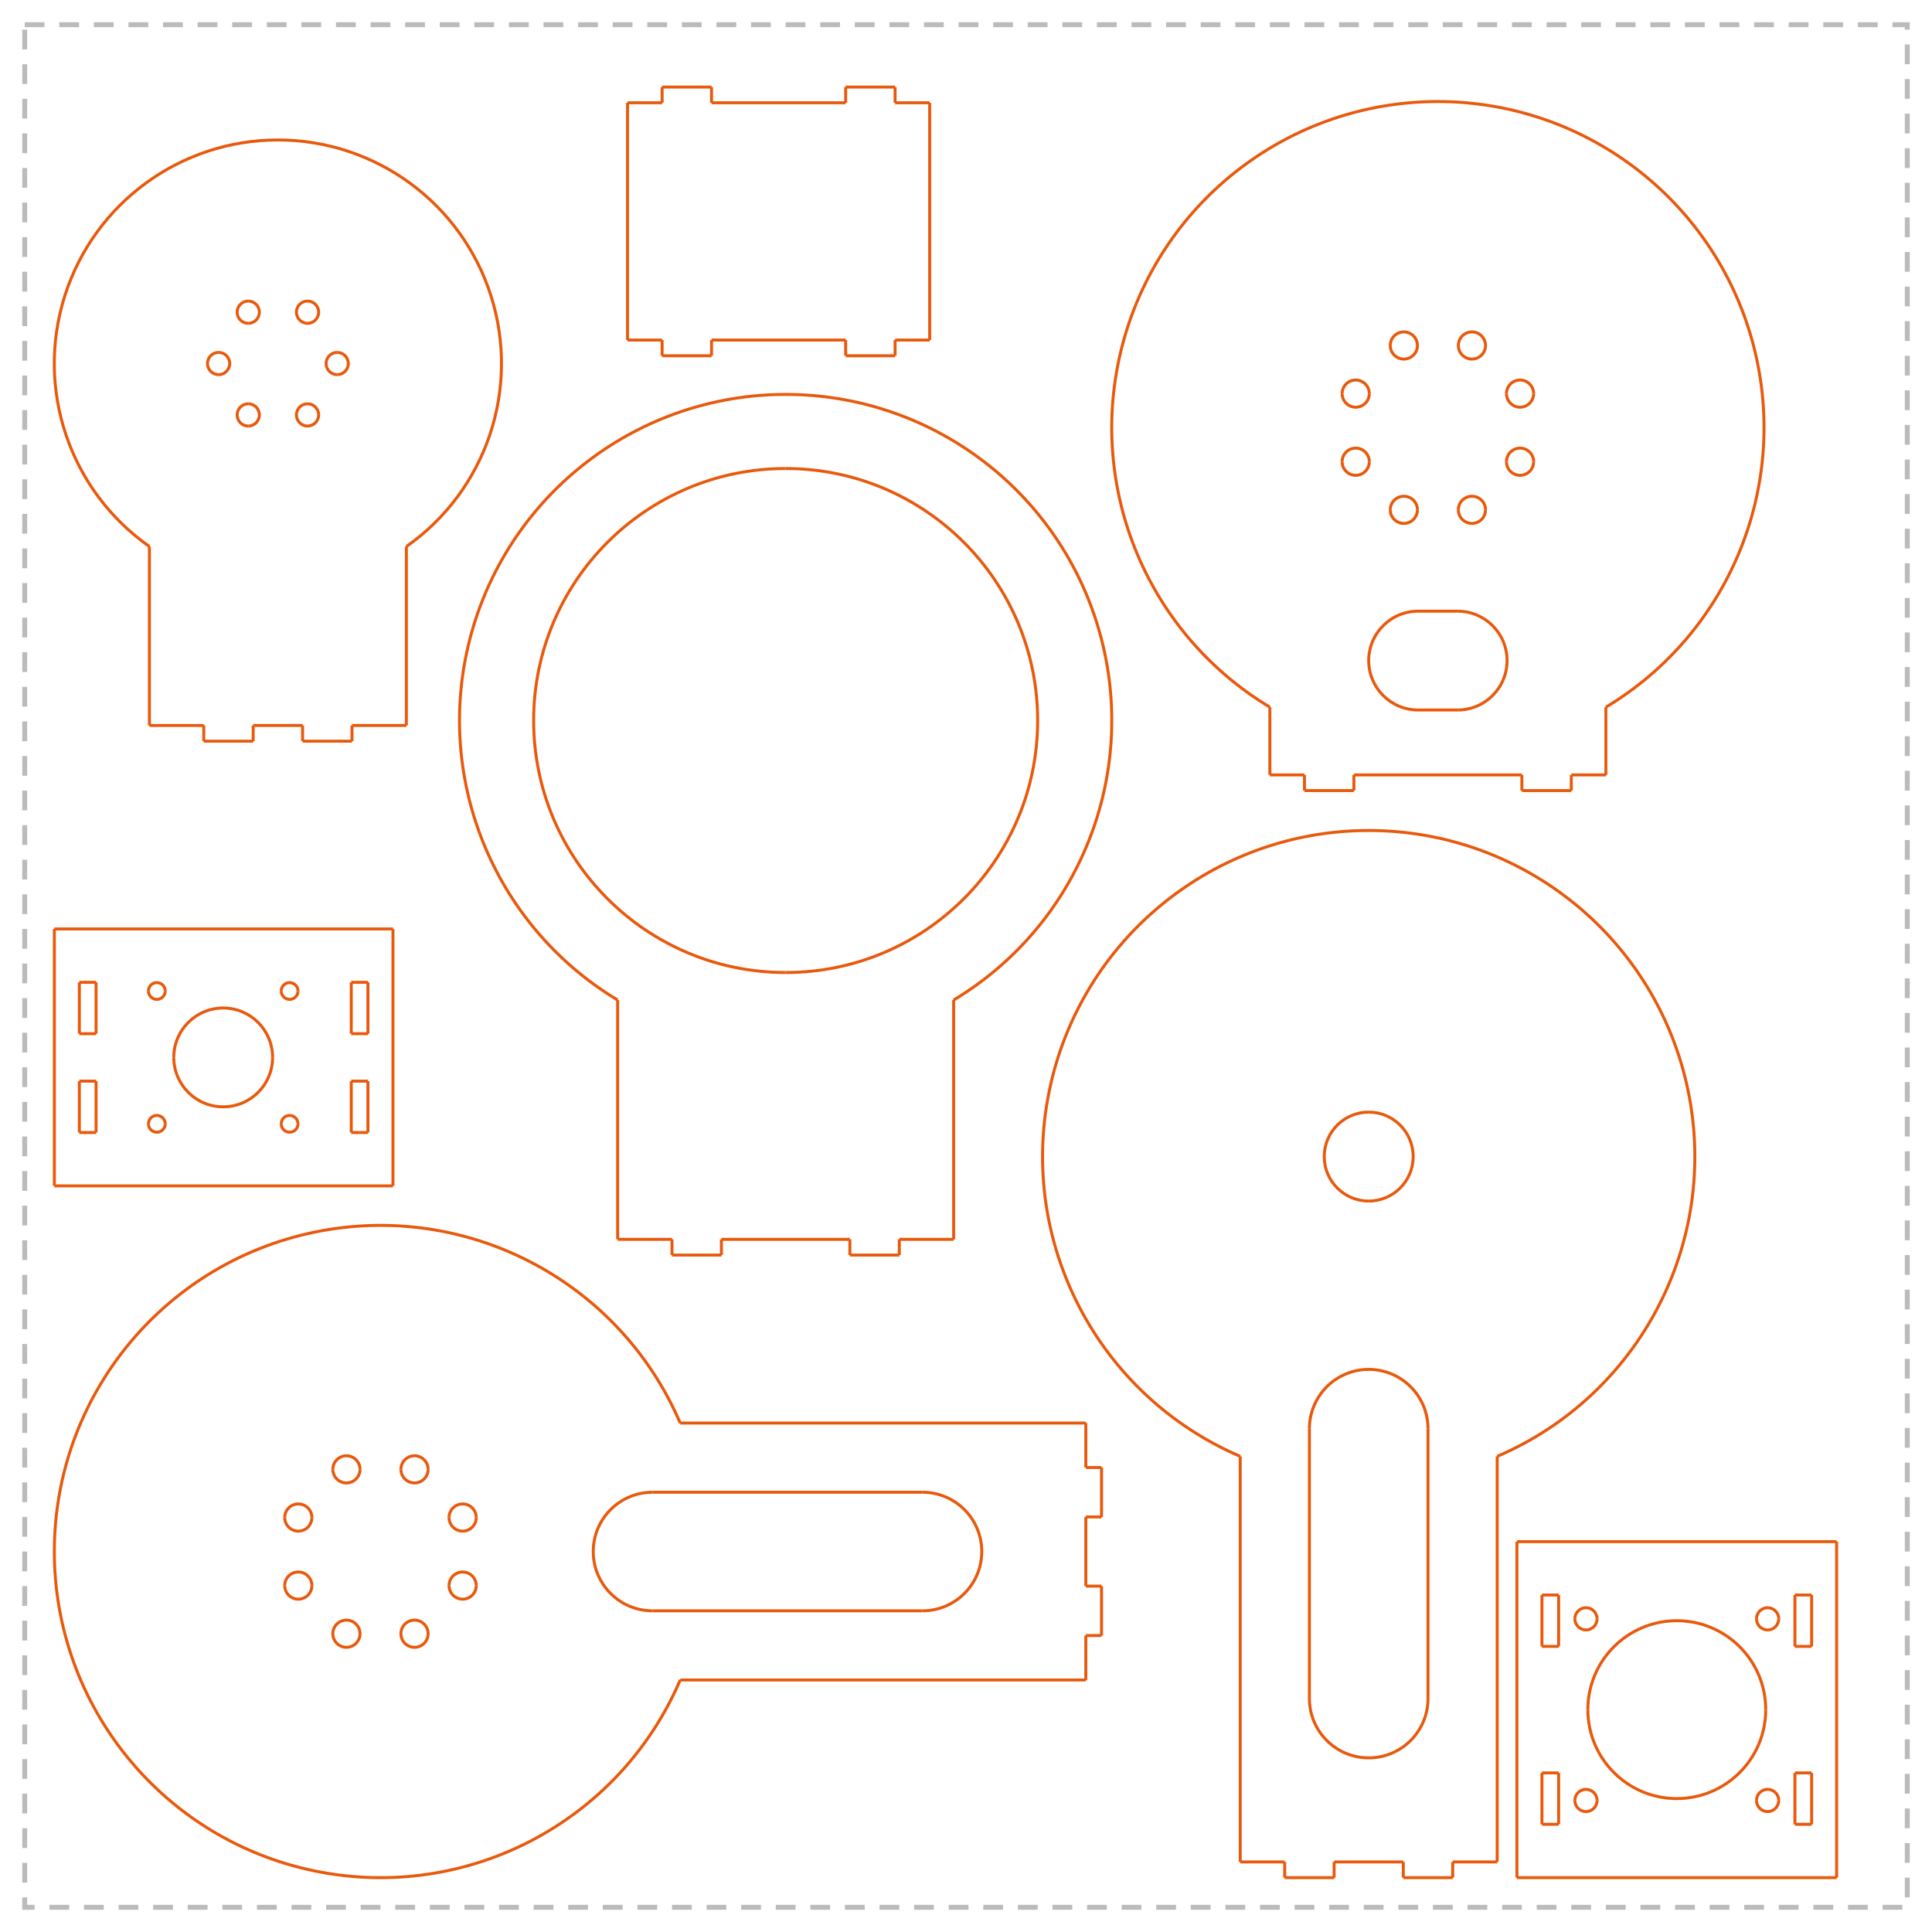
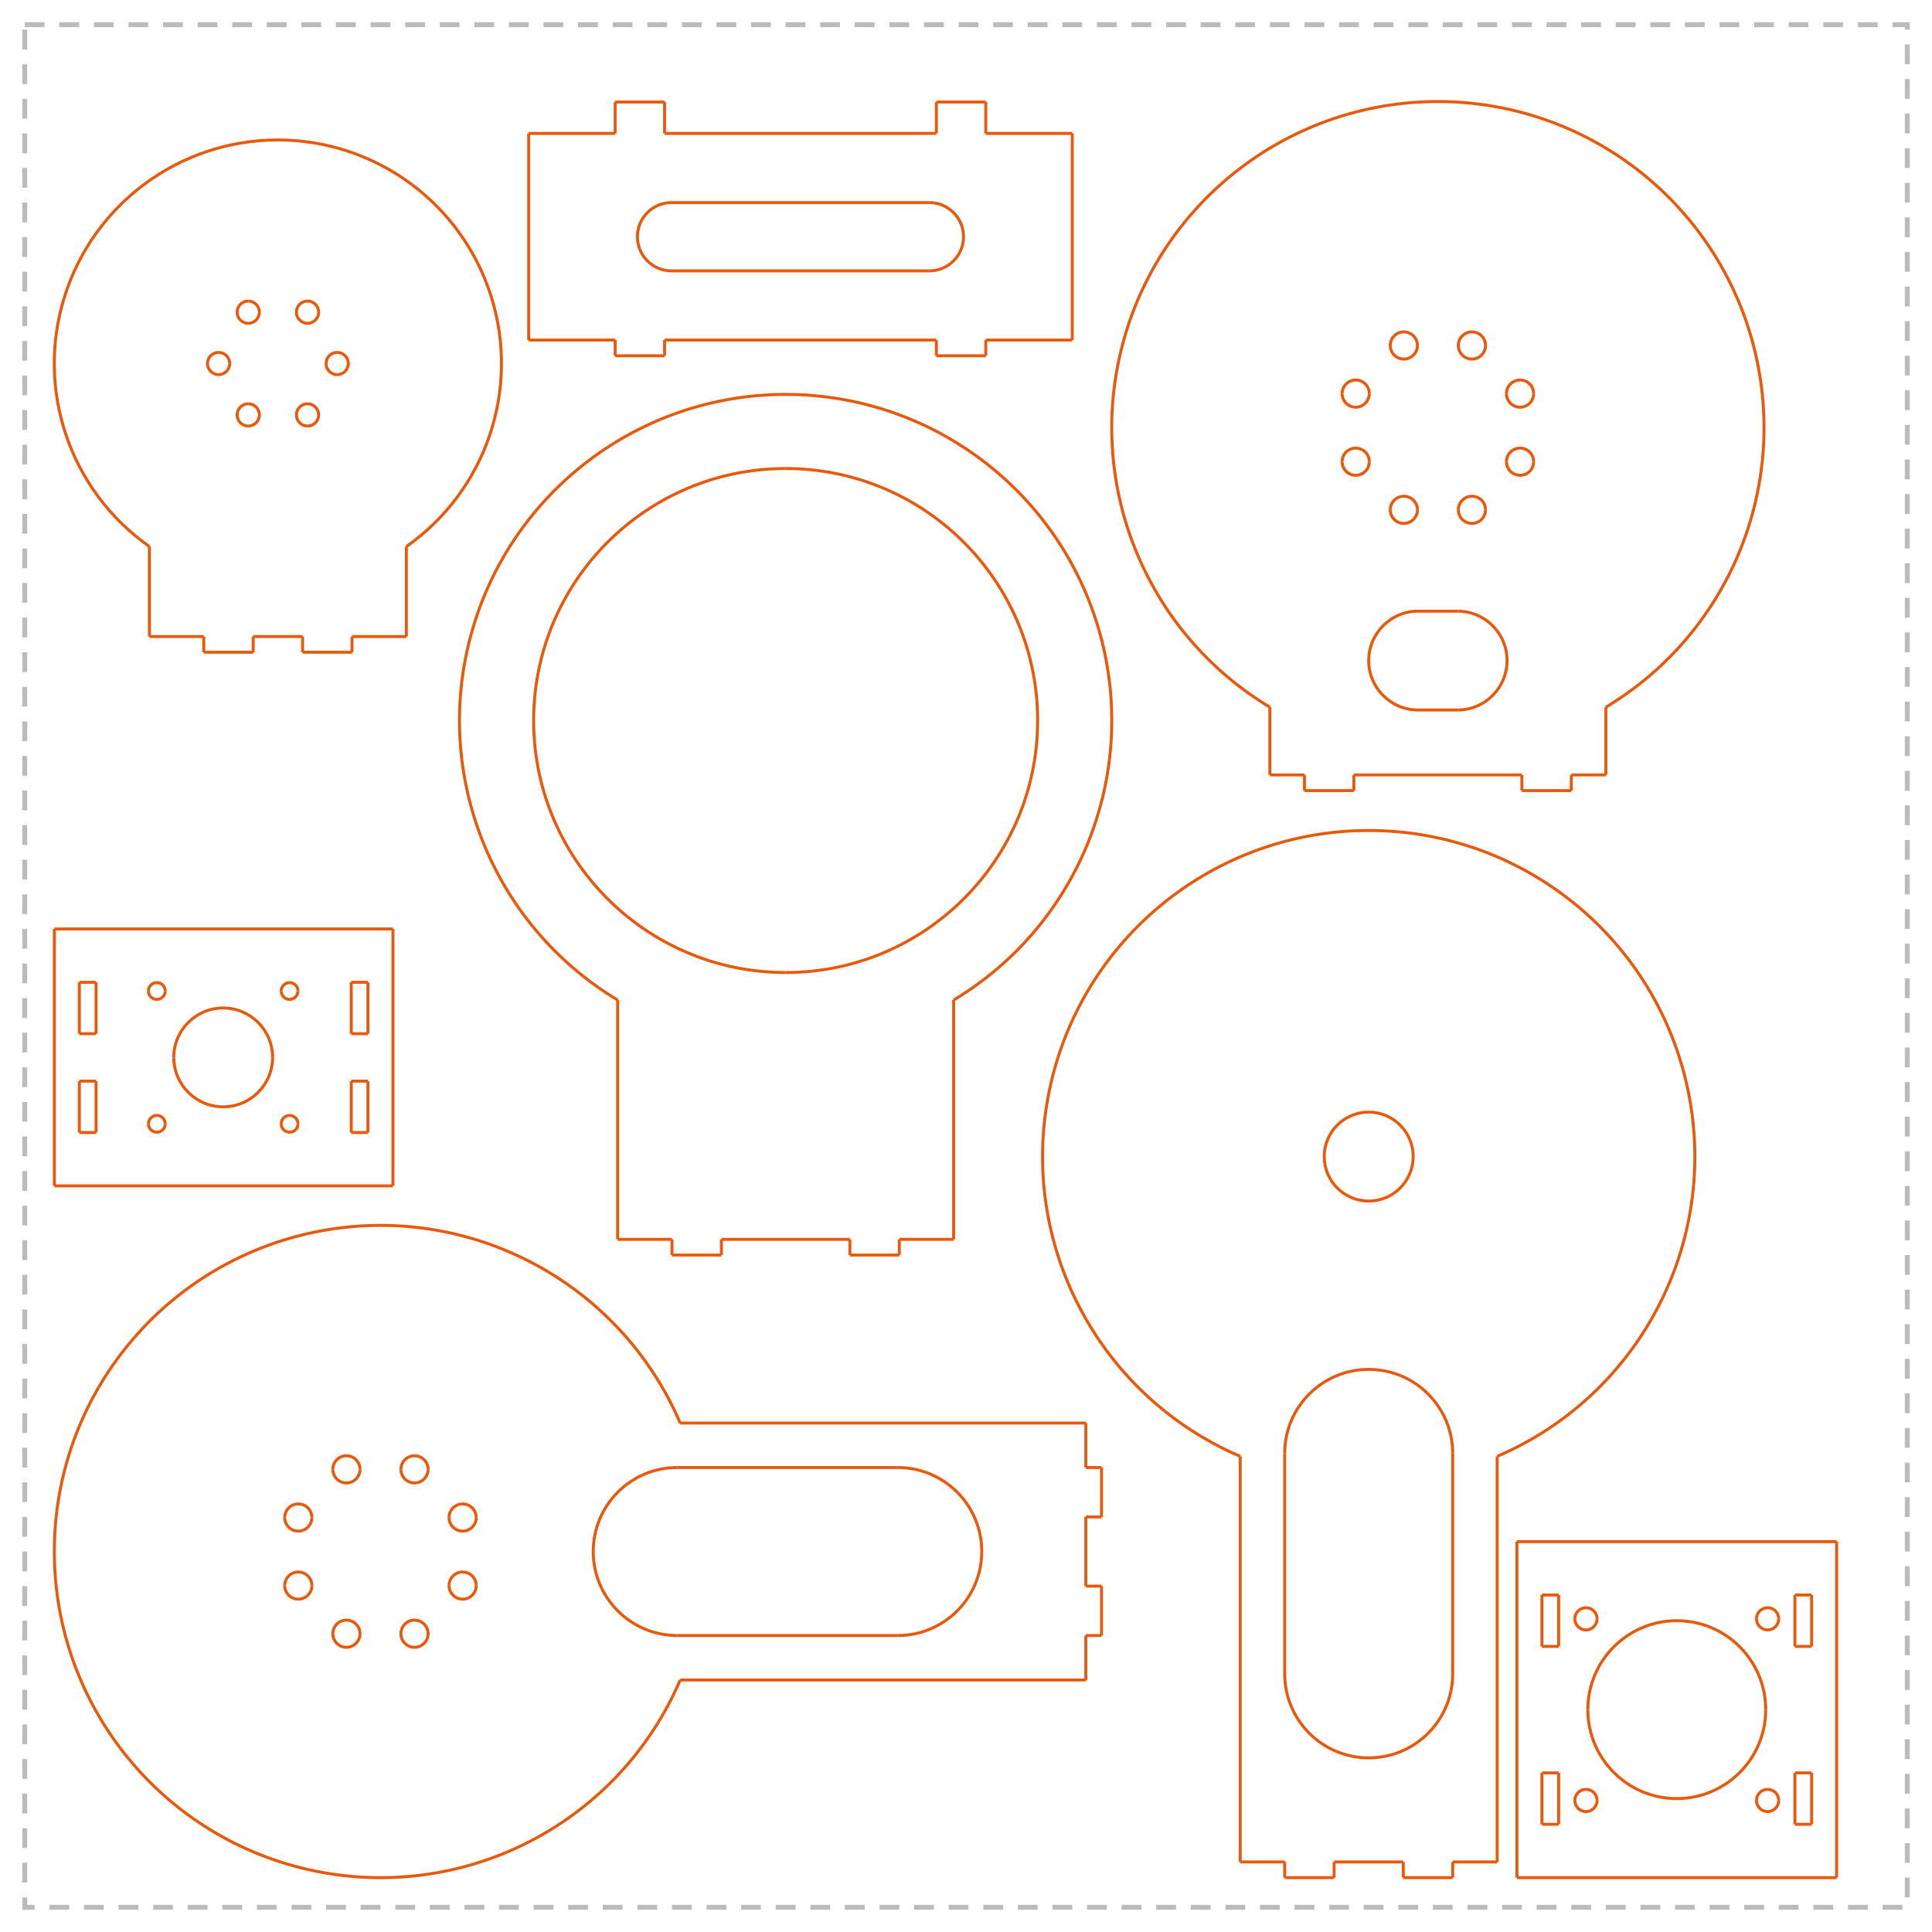
<svg xmlns="http://www.w3.org/2000/svg" viewBox="-5 -5 391 391" width="391mm" height="391mm">
  <rect x="0" y="0" width="381" height="381" fill="none" stroke="#bbb" stroke-dasharray="4 3" />
  <g fill="none" stroke="#e8590c" stroke-width="0.6">
    <line x1="214.75" y1="335.00" x2="214.75" y2="326.00" />
    <line x1="214.75" y1="326.00" x2="217.93" y2="326.00" />
    <line x1="217.93" y1="326.00" x2="217.93" y2="316.00" />
    <line x1="217.93" y1="316.00" x2="214.75" y2="316.00" />
    <line x1="214.75" y1="316.00" x2="214.75" y2="302.00" />
    <line x1="214.75" y1="302.00" x2="217.93" y2="302.00" />
    <line x1="217.93" y1="302.00" x2="217.93" y2="292.00" />
    <line x1="217.93" y1="292.00" x2="214.75" y2="292.00" />
    <line x1="214.75" y1="292.00" x2="214.75" y2="283.00" />
    <line x1="214.75" y1="283.00" x2="132.66" y2="283.00" />
    <path d="M 132.66 283.00 A 66.00 66.00 0 1 0 132.66 335.00" />
    <line x1="132.66" y1="335.00" x2="214.75" y2="335.00" />
-     <line x1="127.06" y1="297.00" x2="181.69" y2="297.00" />
-     <path d="M 181.69 297.00 A 12.00 12.00 0 0 1 181.69 321.00" />
-     <line x1="181.69" y1="321.00" x2="127.06" y2="321.00" />
-     <path d="M 127.06 321.00 A 12.00 12.00 0 0 1 127.06 297.00" />
+     <line x1="132.06" y1="292.00" x2="176.69" y2="292.00" />
+     <path d="M 176.69 292.00 A 17.00 17.00 0 0 1 176.69 326.00" />
+     <line x1="176.69" y1="326.00" x2="132.06" y2="326.00" />
+     <path d="M 132.06 326.00 A 17.00 17.00 0 0 1 132.06 292.00" />
    <path d="M 91.38 302.12 A 2.75 2.75 0 0 0 85.88 302.12" />
    <path d="M 85.88 302.12 A 2.75 2.75 0 0 0 91.38 302.12" />
    <path d="M 81.64 292.37 A 2.75 2.75 0 0 0 76.14 292.37" />
    <path d="M 76.14 292.37 A 2.75 2.75 0 0 0 81.64 292.37" />
    <path d="M 67.86 292.37 A 2.75 2.75 0 0 0 62.36 292.37" />
    <path d="M 62.36 292.37 A 2.75 2.75 0 0 0 67.86 292.37" />
    <path d="M 58.12 302.12 A 2.75 2.75 0 0 0 52.62 302.12" />
    <path d="M 52.62 302.12 A 2.75 2.75 0 0 0 58.12 302.12" />
    <path d="M 58.12 315.89 A 2.75 2.75 0 0 0 52.62 315.89" />
    <path d="M 52.62 315.89 A 2.75 2.75 0 0 0 58.12 315.89" />
    <path d="M 67.86 325.63 A 2.75 2.75 0 0 0 62.36 325.63" />
    <path d="M 62.36 325.63 A 2.75 2.75 0 0 0 67.86 325.63" />
    <path d="M 81.64 325.63 A 2.75 2.75 0 0 0 76.14 325.63" />
    <path d="M 76.14 325.63 A 2.75 2.75 0 0 0 81.64 325.63" />
    <path d="M 91.38 315.89 A 2.75 2.75 0 0 0 85.88 315.89" />
    <path d="M 85.88 315.89 A 2.75 2.75 0 0 0 91.38 315.89" />
    <line x1="246.00" y1="371.82" x2="255.00" y2="371.82" />
    <line x1="255.00" y1="371.82" x2="255.00" y2="375.00" />
    <line x1="255.00" y1="375.00" x2="265.00" y2="375.00" />
    <line x1="265.00" y1="375.00" x2="265.00" y2="371.82" />
    <line x1="265.00" y1="371.82" x2="279.00" y2="371.82" />
    <line x1="279.00" y1="371.82" x2="279.00" y2="375.00" />
    <line x1="279.00" y1="375.00" x2="289.00" y2="375.00" />
    <line x1="289.00" y1="375.00" x2="289.00" y2="371.82" />
    <line x1="289.00" y1="371.82" x2="298.00" y2="371.82" />
    <line x1="298.00" y1="371.82" x2="298.00" y2="289.74" />
    <path d="M 298.00 289.74 A 66.00 66.00 0 1 0 246.00 289.74" />
    <line x1="246.00" y1="289.74" x2="246.00" y2="371.82" />
-     <line x1="284.00" y1="284.14" x2="284.00" y2="338.76" />
-     <path d="M 284.00 338.76 A 12.00 12.00 0 0 1 260.00 338.76" />
-     <line x1="260.00" y1="338.76" x2="260.00" y2="284.14" />
-     <path d="M 260.00 284.14 A 12.00 12.00 0 0 1 284.00 284.14" />
+     <line x1="289.00" y1="289.14" x2="289.00" y2="333.76" />
+     <path d="M 289.00 333.76 A 17.00 17.00 0 0 1 255.00 333.76" />
+     <line x1="255.00" y1="333.76" x2="255.00" y2="289.14" />
+     <path d="M 255.00 289.14 A 17.00 17.00 0 0 1 289.00 289.14" />
    <path d="M 272.00 238.07 A 9.00 9.00 0 0 0 272.00 220.07" />
    <path d="M 272.00 220.07 A 9.00 9.00 0 0 0 272.00 238.07" />
    <line x1="120.00" y1="245.82" x2="131.00" y2="245.82" />
    <line x1="131.00" y1="245.82" x2="131.00" y2="249.00" />
    <line x1="131.00" y1="249.00" x2="141.00" y2="249.00" />
    <line x1="141.00" y1="249.00" x2="141.00" y2="245.82" />
    <line x1="141.00" y1="245.82" x2="167.00" y2="245.82" />
    <line x1="167.00" y1="245.82" x2="167.00" y2="249.00" />
    <line x1="167.00" y1="249.00" x2="177.00" y2="249.00" />
    <line x1="177.00" y1="249.00" x2="177.00" y2="245.82" />
    <line x1="177.00" y1="245.82" x2="188.00" y2="245.82" />
    <line x1="188.00" y1="245.82" x2="188.00" y2="197.39" />
    <path d="M 188.00 197.39 A 66.00 66.00 0 1 0 120.00 197.39" />
    <line x1="120.00" y1="197.39" x2="120.00" y2="245.82" />
    <path d="M 154.00 191.82 A 51.00 51.00 0 0 0 154.00 89.82" />
    <path d="M 154.00 89.82 A 51.00 51.00 0 0 0 154.00 191.82" />
    <line x1="252.00" y1="151.83" x2="259.00" y2="151.83" />
    <line x1="259.00" y1="151.83" x2="259.00" y2="155.00" />
    <line x1="259.00" y1="155.00" x2="269.00" y2="155.00" />
    <line x1="269.00" y1="155.00" x2="269.00" y2="151.83" />
    <line x1="269.00" y1="151.83" x2="303.00" y2="151.83" />
    <line x1="303.00" y1="151.83" x2="303.00" y2="155.00" />
    <line x1="303.00" y1="155.00" x2="313.00" y2="155.00" />
    <line x1="313.00" y1="155.00" x2="313.00" y2="151.83" />
    <line x1="313.00" y1="151.83" x2="320.00" y2="151.83" />
    <line x1="320.00" y1="151.83" x2="320.00" y2="138.12" />
    <path d="M 320.00 138.12 A 66.00 66.00 0 1 0 252.00 138.12" />
    <line x1="252.00" y1="138.12" x2="252.00" y2="151.83" />
    <line x1="282.00" y1="118.69" x2="290.00" y2="118.69" />
    <path d="M 290.00 118.69 A 10.00 10.00 0 0 1 290.00 138.69" />
    <line x1="290.00" y1="138.69" x2="282.00" y2="138.69" />
    <path d="M 282.00 138.69 A 10.00 10.00 0 0 1 282.00 118.69" />
    <path d="M 305.38 74.66 A 2.75 2.75 0 0 0 299.88 74.66" />
    <path d="M 299.88 74.66 A 2.75 2.75 0 0 0 305.38 74.66" />
    <path d="M 295.64 64.92 A 2.75 2.75 0 0 0 290.14 64.92" />
    <path d="M 290.14 64.92 A 2.75 2.75 0 0 0 295.64 64.92" />
    <path d="M 281.86 64.92 A 2.75 2.75 0 0 0 276.36 64.92" />
    <path d="M 276.36 64.92 A 2.75 2.75 0 0 0 281.86 64.92" />
    <path d="M 272.12 74.66 A 2.75 2.75 0 0 0 266.62 74.66" />
    <path d="M 266.62 74.66 A 2.75 2.75 0 0 0 272.12 74.66" />
    <path d="M 272.12 88.44 A 2.75 2.75 0 0 0 266.62 88.44" />
    <path d="M 266.62 88.44 A 2.75 2.75 0 0 0 272.12 88.44" />
    <path d="M 281.86 98.18 A 2.75 2.75 0 0 0 276.36 98.18" />
    <path d="M 276.36 98.18 A 2.75 2.75 0 0 0 281.86 98.18" />
    <path d="M 295.64 98.18 A 2.75 2.75 0 0 0 290.14 98.18" />
    <path d="M 290.14 98.18 A 2.75 2.75 0 0 0 295.64 98.18" />
    <path d="M 305.38 88.44 A 2.75 2.75 0 0 0 299.88 88.44" />
    <path d="M 299.88 88.44 A 2.75 2.75 0 0 0 305.38 88.44" />
-     <line x1="25.24" y1="141.82" x2="36.24" y2="141.82" />
-     <line x1="36.24" y1="141.82" x2="36.24" y2="145.00" />
-     <line x1="36.24" y1="145.00" x2="46.24" y2="145.00" />
-     <line x1="46.24" y1="145.00" x2="46.24" y2="141.82" />
-     <line x1="46.24" y1="141.82" x2="56.24" y2="141.82" />
-     <line x1="56.24" y1="141.82" x2="56.24" y2="145.00" />
-     <line x1="56.24" y1="145.00" x2="66.24" y2="145.00" />
-     <line x1="66.24" y1="145.00" x2="66.24" y2="141.82" />
-     <line x1="66.24" y1="141.82" x2="77.24" y2="141.82" />
-     <line x1="77.24" y1="141.82" x2="77.24" y2="105.61" />
+     <line x1="25.24" y1="123.82" x2="36.24" y2="123.82" />
+     <line x1="36.24" y1="123.82" x2="36.24" y2="127.00" />
+     <line x1="36.24" y1="127.00" x2="46.24" y2="127.00" />
+     <line x1="46.24" y1="127.00" x2="46.24" y2="123.82" />
+     <line x1="46.24" y1="123.82" x2="56.24" y2="123.82" />
+     <line x1="56.24" y1="123.82" x2="56.24" y2="127.00" />
+     <line x1="56.24" y1="127.00" x2="66.24" y2="127.00" />
+     <line x1="66.24" y1="127.00" x2="66.24" y2="123.82" />
+     <line x1="66.24" y1="123.82" x2="77.24" y2="123.83" />
+     <line x1="77.24" y1="123.83" x2="77.24" y2="105.61" />
    <path d="M 77.24 105.61 A 45.25 45.25 0 1 0 25.24 105.61" />
-     <line x1="25.24" y1="105.61" x2="25.24" y2="141.82" />
+     <line x1="25.24" y1="105.61" x2="25.24" y2="123.82" />
    <path d="M 57.24 81.22 A 2.25 2.25 0 1 0 57.24 76.72" />
    <path d="M 57.24 76.72 A 2.25 2.25 0 0 0 57.24 81.22" />
    <path d="M 63.24 70.82 A 2.25 2.25 0 0 0 63.24 66.32" />
    <path d="M 63.24 66.32 A 2.25 2.25 0 0 0 63.24 70.82" />
    <path d="M 57.24 60.43 A 2.25 2.25 0 0 0 57.24 55.93" />
    <path d="M 57.24 55.93 A 2.25 2.25 0 0 0 57.24 60.43" />
    <path d="M 45.24 60.43 A 2.25 2.25 0 0 0 45.24 55.93" />
    <path d="M 45.24 55.93 A 2.25 2.25 0 0 0 45.24 60.43" />
    <path d="M 39.24 70.82 A 2.25 2.25 0 0 0 39.24 66.32" />
    <path d="M 39.24 66.32 A 2.25 2.25 0 0 0 39.24 70.82" />
    <path d="M 45.24 81.22 A 2.25 2.25 0 0 0 45.24 76.72" />
    <path d="M 45.24 76.72 A 2.25 2.25 0 0 0 45.24 81.22" />
+     <line x1="102.00" y1="63.82" x2="119.50" y2="63.82" />
+     <line x1="119.50" y1="63.82" x2="119.50" y2="67.00" />
+     <line x1="119.50" y1="67.00" x2="129.50" y2="67.00" />
+     <line x1="129.50" y1="67.00" x2="129.50" y2="63.82" />
+     <line x1="129.50" y1="63.82" x2="184.50" y2="63.82" />
+     <line x1="184.50" y1="63.82" x2="184.50" y2="67.00" />
+     <line x1="184.50" y1="67.00" x2="194.50" y2="67.00" />
+     <line x1="194.50" y1="67.00" x2="194.50" y2="63.82" />
+     <line x1="194.50" y1="63.82" x2="212.00" y2="63.82" />
+     <line x1="212.00" y1="63.82" x2="212.00" y2="22.00" />
+     <line x1="212.00" y1="22.00" x2="194.50" y2="22.00" />
+     <line x1="194.50" y1="22.00" x2="194.50" y2="15.65" />
+     <line x1="194.50" y1="15.65" x2="184.50" y2="15.65" />
+     <line x1="184.50" y1="15.65" x2="184.50" y2="22.00" />
+     <line x1="184.50" y1="22.00" x2="129.50" y2="22.00" />
+     <line x1="129.50" y1="22.00" x2="129.50" y2="15.65" />
+     <line x1="129.50" y1="15.65" x2="119.50" y2="15.65" />
+     <line x1="119.50" y1="15.65" x2="119.50" y2="22.00" />
+     <line x1="119.50" y1="22.00" x2="102.00" y2="22.00" />
+     <line x1="102.00" y1="22.00" x2="102.00" y2="63.82" />
+     <line x1="130.91" y1="36.00" x2="183.09" y2="36.00" />
+     <path d="M 183.09 36.00 A 6.91 6.91 0 0 1 183.09 49.82" />
+     <line x1="183.09" y1="49.82" x2="130.91" y2="49.82" />
+     <path d="M 130.91 49.82 A 6.91 6.91 0 0 1 130.91 36.00" />
    <line x1="302.00" y1="375.00" x2="366.70" y2="375.00" />
    <line x1="366.70" y1="375.00" x2="366.70" y2="307.00" />
    <line x1="366.70" y1="307.00" x2="302.00" y2="307.00" />
    <line x1="302.00" y1="307.00" x2="302.00" y2="375.00" />
    <path d="M 354.98 322.62 A 2.25 2.25 0 0 0 350.48 322.62" />
    <path d="M 350.48 322.62 A 2.25 2.25 0 0 0 354.98 322.62" />
    <path d="M 318.22 322.62 A 2.25 2.25 0 0 0 313.72 322.62" />
    <path d="M 313.72 322.62 A 2.25 2.25 0 0 0 318.22 322.62" />
    <path d="M 318.22 359.38 A 2.25 2.25 0 0 0 313.72 359.38" />
    <path d="M 313.72 359.38 A 2.25 2.25 0 0 0 318.22 359.38" />
    <path d="M 354.98 359.38 A 2.25 2.25 0 0 0 350.48 359.38" />
    <path d="M 350.48 359.38 A 2.25 2.25 0 0 0 354.98 359.38" />
    <path d="M 352.35 341.00 A 18.00 18.00 0 0 0 316.35 341.00" />
    <path d="M 316.35 341.00 A 18.00 18.00 0 0 0 352.35 341.00" />
    <line x1="358.26" y1="364.20" x2="361.64" y2="364.20" />
    <line x1="361.64" y1="364.20" x2="361.64" y2="353.80" />
    <line x1="361.64" y1="353.80" x2="358.26" y2="353.80" />
    <line x1="358.26" y1="353.80" x2="358.26" y2="364.20" />
    <line x1="358.26" y1="328.20" x2="361.64" y2="328.20" />
    <line x1="361.64" y1="328.20" x2="361.64" y2="317.80" />
    <line x1="361.64" y1="317.80" x2="358.26" y2="317.80" />
    <line x1="358.26" y1="317.80" x2="358.26" y2="328.20" />
    <line x1="307.06" y1="364.20" x2="310.44" y2="364.20" />
    <line x1="310.44" y1="364.20" x2="310.44" y2="353.80" />
    <line x1="310.44" y1="353.80" x2="307.06" y2="353.80" />
    <line x1="307.06" y1="353.80" x2="307.06" y2="364.20" />
    <line x1="307.06" y1="328.20" x2="310.44" y2="328.20" />
    <line x1="310.44" y1="328.20" x2="310.44" y2="317.80" />
    <line x1="310.44" y1="317.80" x2="307.06" y2="317.80" />
    <line x1="307.06" y1="317.80" x2="307.06" y2="328.20" />
    <line x1="6.00" y1="235.00" x2="74.53" y2="235.00" />
    <line x1="74.53" y1="235.00" x2="74.53" y2="183.00" />
    <line x1="74.53" y1="183.00" x2="6.00" y2="183.00" />
    <line x1="6.00" y1="183.00" x2="6.00" y2="235.00" />
    <path d="M 55.31 195.56 A 1.70 1.70 0 0 0 51.91 195.56" />
    <path d="M 51.91 195.56 A 1.70 1.70 0 0 0 55.31 195.56" />
    <path d="M 28.44 195.56 A 1.70 1.70 0 0 0 25.04 195.56" />
    <path d="M 25.04 195.56 A 1.70 1.70 0 0 0 28.44 195.56" />
    <path d="M 28.44 222.44 A 1.70 1.70 0 0 0 25.04 222.44" />
    <path d="M 25.04 222.44 A 1.70 1.70 0 0 0 28.44 222.44" />
    <path d="M 55.31 222.44 A 1.70 1.70 0 0 0 51.91 222.44" />
    <path d="M 51.91 222.44 A 1.70 1.70 0 0 0 55.31 222.44" />
    <path d="M 50.17 209.00 A 10.00 10.00 0 0 0 30.17 209.00" />
    <path d="M 30.17 209.00 A 10.00 10.00 0 0 0 50.17 209.00" />
    <line x1="66.09" y1="224.20" x2="69.46" y2="224.20" />
    <line x1="69.46" y1="224.20" x2="69.46" y2="213.80" />
    <line x1="69.46" y1="213.80" x2="66.09" y2="213.80" />
    <line x1="66.09" y1="213.80" x2="66.09" y2="224.20" />
    <line x1="66.09" y1="204.20" x2="69.46" y2="204.20" />
    <line x1="69.46" y1="204.20" x2="69.46" y2="193.80" />
    <line x1="69.46" y1="193.80" x2="66.09" y2="193.80" />
    <line x1="66.09" y1="193.80" x2="66.09" y2="204.20" />
    <line x1="11.06" y1="224.20" x2="14.44" y2="224.20" />
    <line x1="14.44" y1="224.20" x2="14.44" y2="213.80" />
    <line x1="14.44" y1="213.80" x2="11.06" y2="213.80" />
    <line x1="11.06" y1="213.80" x2="11.06" y2="224.20" />
    <line x1="11.06" y1="204.20" x2="14.44" y2="204.20" />
    <line x1="14.44" y1="204.20" x2="14.44" y2="193.80" />
    <line x1="14.44" y1="193.80" x2="11.06" y2="193.80" />
    <line x1="11.06" y1="193.80" x2="11.06" y2="204.20" />
-     <line x1="122.00" y1="63.82" x2="129.00" y2="63.82" />
-     <line x1="129.00" y1="63.82" x2="129.00" y2="67.00" />
-     <line x1="129.00" y1="67.00" x2="139.00" y2="67.00" />
-     <line x1="139.00" y1="67.00" x2="139.00" y2="63.82" />
-     <line x1="139.00" y1="63.82" x2="166.15" y2="63.82" />
-     <line x1="166.15" y1="63.82" x2="166.15" y2="67.00" />
-     <line x1="166.15" y1="67.00" x2="176.15" y2="67.00" />
-     <line x1="176.15" y1="67.00" x2="176.15" y2="63.82" />
-     <line x1="176.15" y1="63.82" x2="183.15" y2="63.82" />
-     <line x1="183.15" y1="63.82" x2="183.15" y2="15.80" />
-     <line x1="183.15" y1="15.80" x2="176.15" y2="15.80" />
-     <line x1="176.15" y1="15.80" x2="176.15" y2="12.62" />
-     <line x1="176.15" y1="12.62" x2="166.15" y2="12.62" />
-     <line x1="166.15" y1="12.62" x2="166.15" y2="15.80" />
-     <line x1="166.15" y1="15.80" x2="139.00" y2="15.80" />
-     <line x1="139.00" y1="15.80" x2="139.00" y2="12.62" />
-     <line x1="139.00" y1="12.62" x2="129.00" y2="12.62" />
-     <line x1="129.00" y1="12.62" x2="129.00" y2="15.80" />
-     <line x1="129.00" y1="15.80" x2="122.00" y2="15.80" />
-     <line x1="122.00" y1="15.80" x2="122.00" y2="63.82" />
  </g>
</svg>
